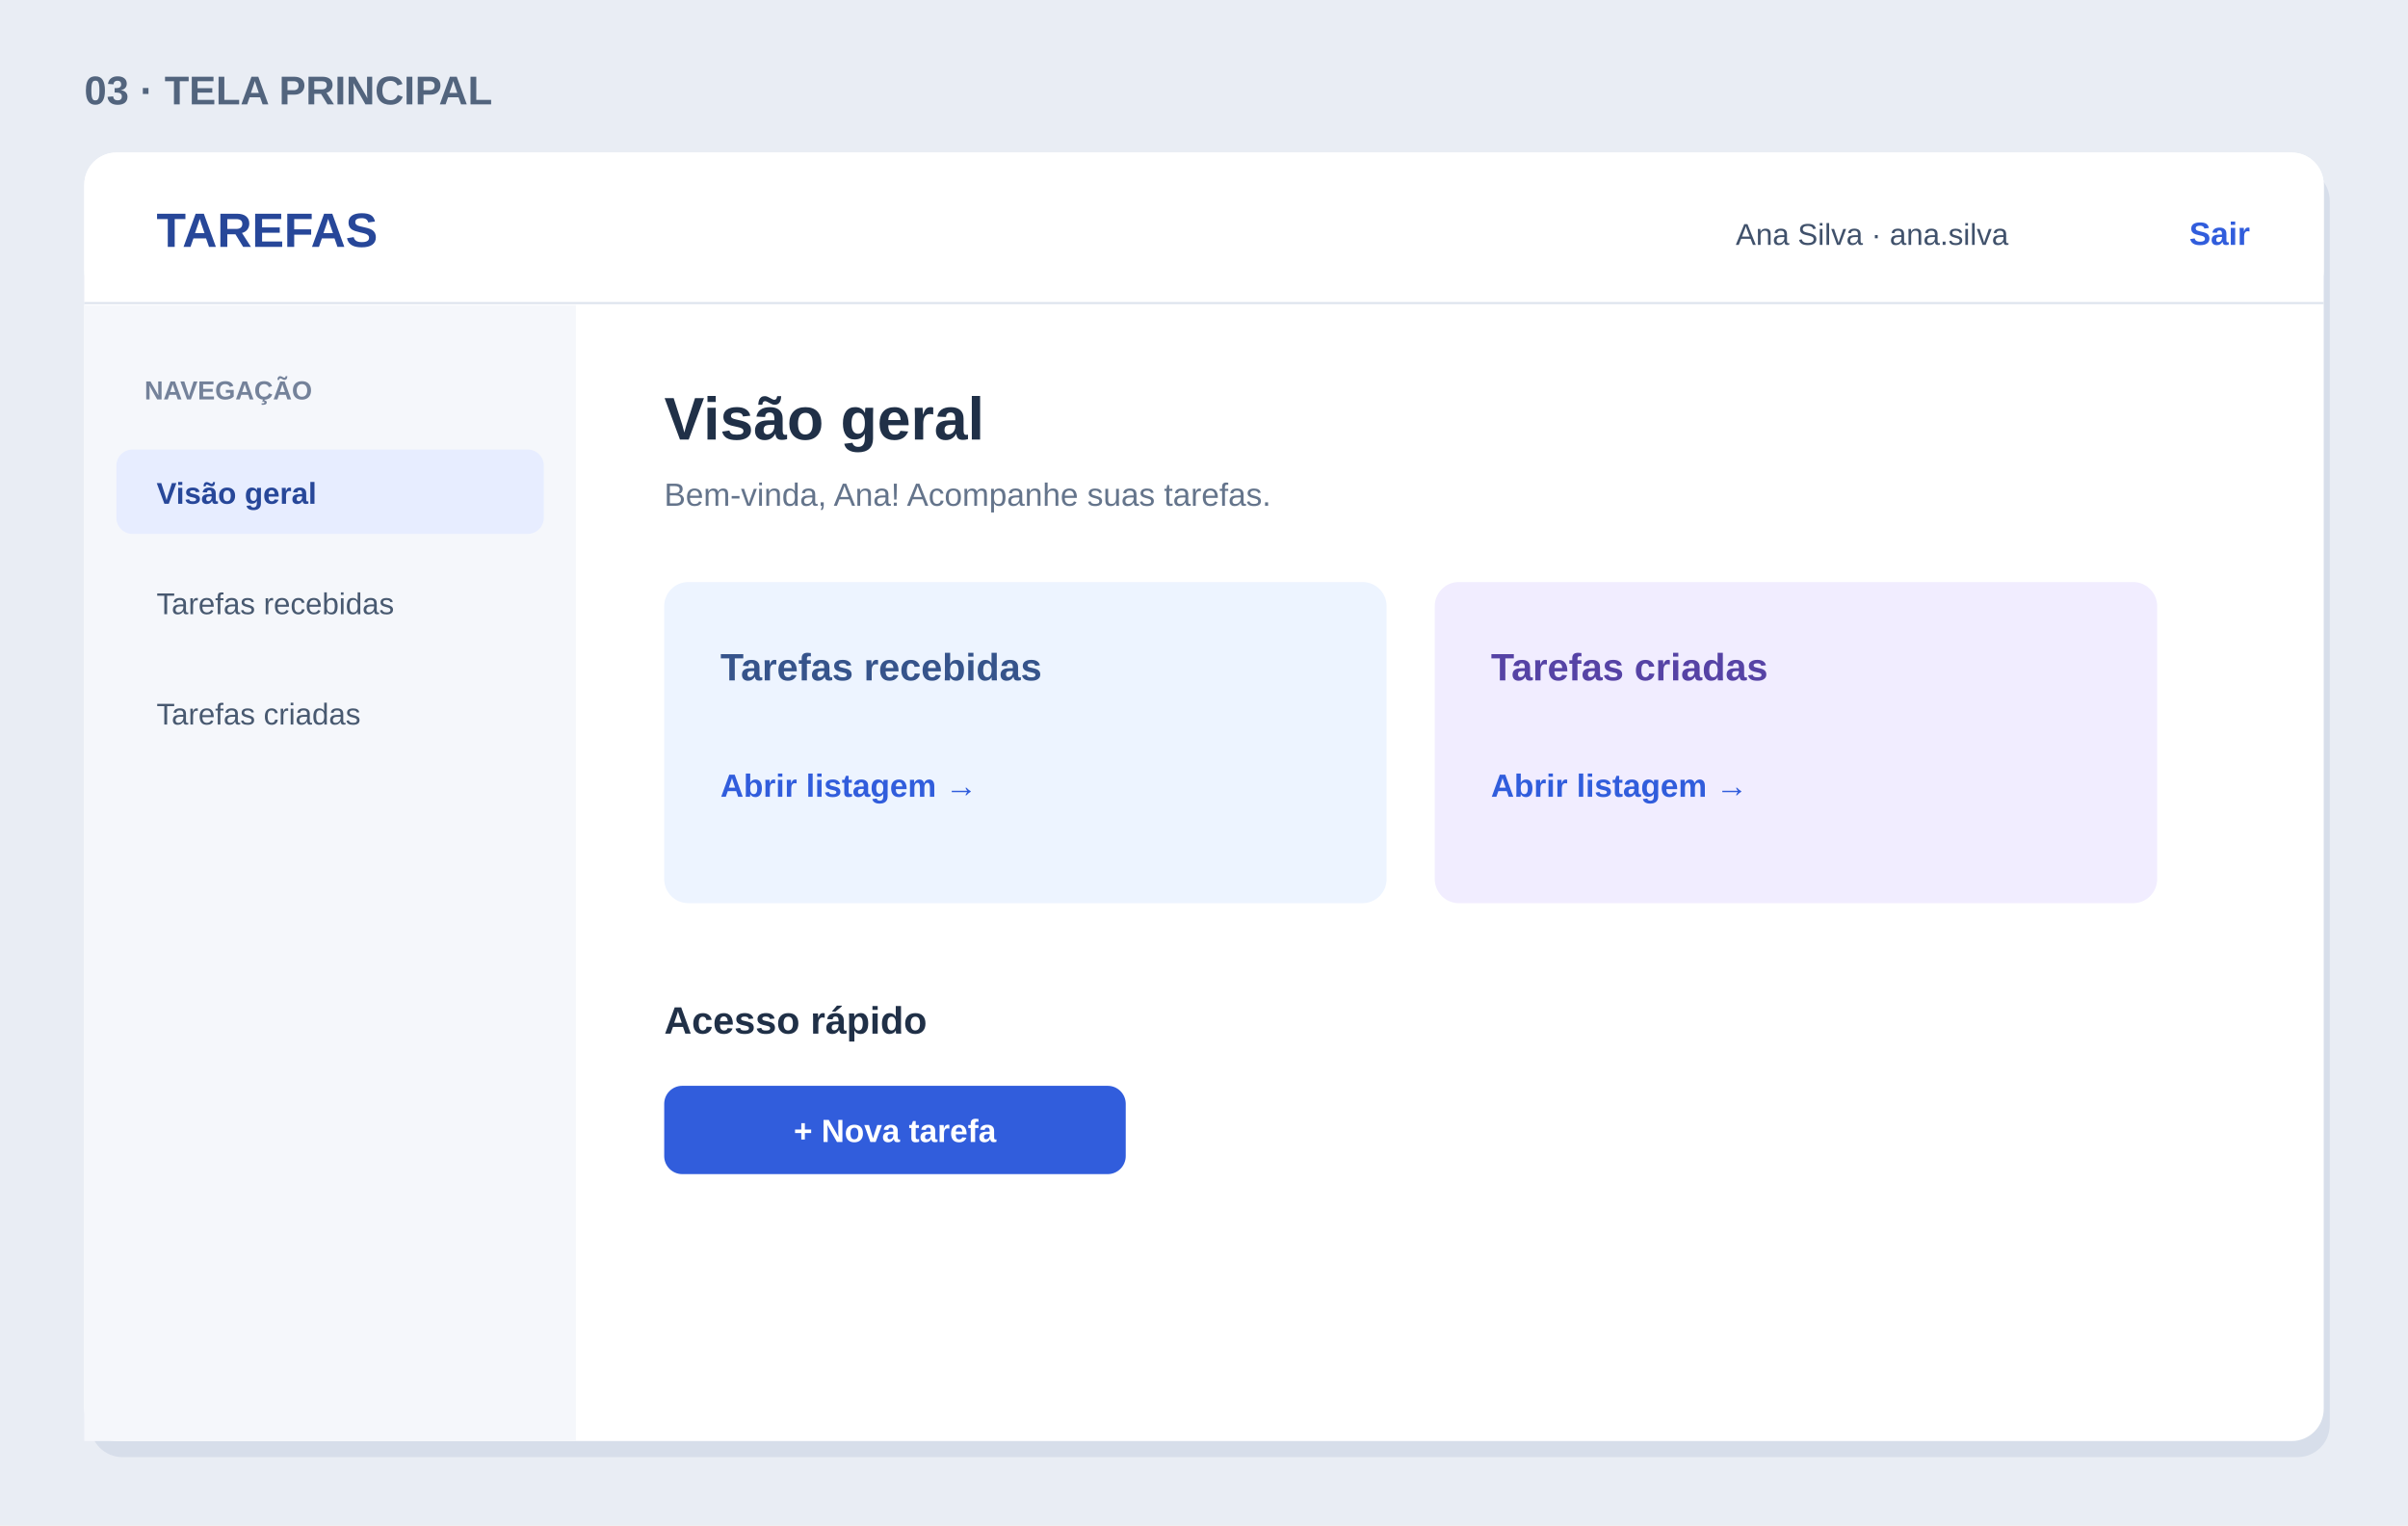
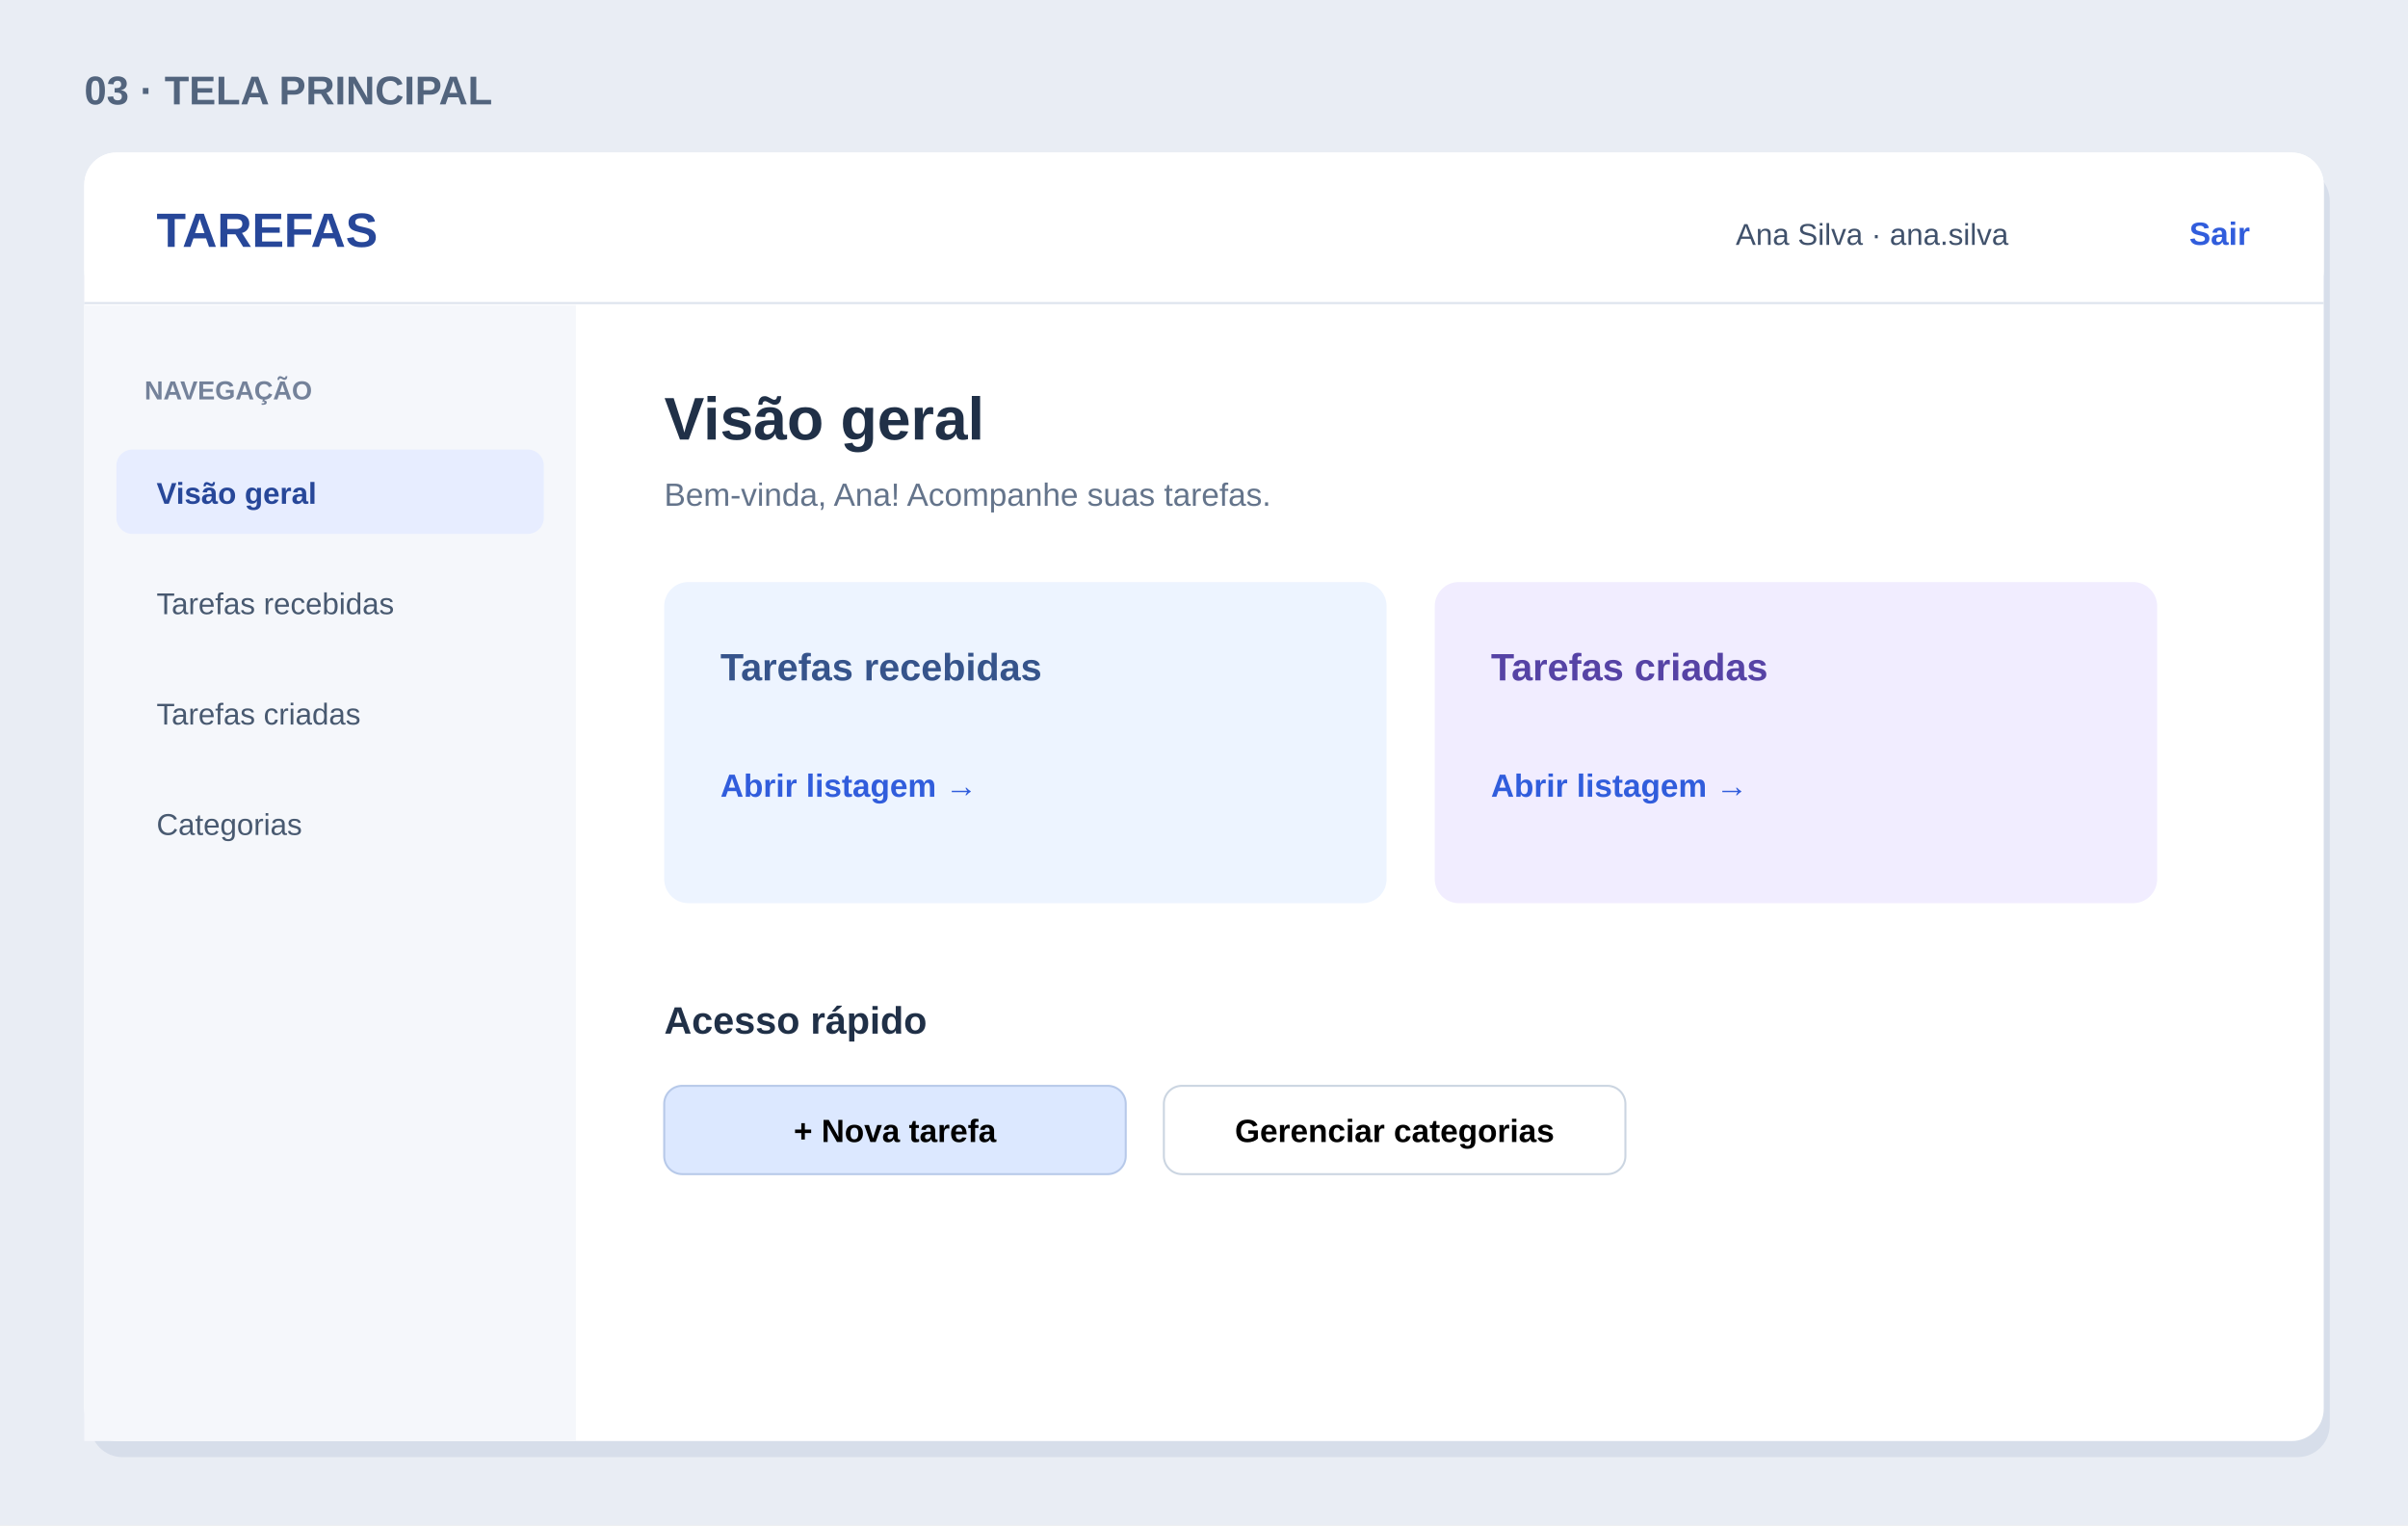
<svg xmlns="http://www.w3.org/2000/svg" width="1200" height="760" viewBox="0 0 1200 760">
  <rect width="1200" height="760" fill="#e9edf4" />
  <style>text{font-family:Segoe UI,Arial,sans-serif} .muted{fill:#64748b} .body{fill:#203047} .white{fill:white}</style>
  <text x="42" y="52" font-size="20" fill="#52647d" font-weight="700">03 · TELA PRINCIPAL</text>
  <rect x="45" y="84" width="1116" height="642" rx="16" fill="#d7deea" />
  <rect x="42" y="76" width="1116" height="642" rx="16" fill="#fff" />
  <rect x="42" y="76" width="1116" height="75" rx="16" fill="#fff" />
  <text x="78" y="123" font-size="24" fill="#274799" font-weight="700">TAREFAS</text>
  <text x="865" y="122" font-size="15" fill="#40516b" font-weight="400">Ana Silva  ·  ana.silva</text>
  <text x="1091" y="122" font-size="16" fill="#315ddc" font-weight="600">Sair</text>
  <line x1="42" y1="151" x2="1158" y2="151" stroke="#dce3ed" />
  <rect x="42" y="152" width="245" height="566" rx="0" fill="#f5f7fb" />
  <text x="72" y="199" font-size="13" fill="#74829a" font-weight="700">NAVEGAÇÃO</text>
  <rect x="58" y="224" width="213" height="42" rx="8" fill="#e7edff" />
  <text x="78" y="251" font-size="15" fill="#274799" font-weight="600">Visão geral</text>
  <text x="78" y="306" font-size="15" fill="#485970" font-weight="400">Tarefas recebidas</text>
  <text x="78" y="361" font-size="15" fill="#485970" font-weight="400">Tarefas criadas</text>
+   <text x="78" y="416" font-size="15" fill="#485970" font-weight="400">Categorias</text>
  <text x="331" y="219" font-size="30" fill="#203047" font-weight="700">Visão geral</text>
  <text x="331" y="252" font-size="16" fill="#64748b" font-weight="400">Bem-vinda, Ana! Acompanhe suas tarefas.</text>
  <rect x="331" y="290" width="360" height="160" rx="12" fill="#edf4ff" />
  <text x="359" y="339" font-size="19" fill="#36548b" font-weight="600">Tarefas recebidas</text>
  <text x="359" y="397" font-size="16" fill="#315ddc" font-weight="600">Abrir listagem  →</text>
  <rect x="715" y="290" width="360" height="160" rx="12" fill="#f1edff" />
  <text x="743" y="339" font-size="19" fill="#5643a5" font-weight="600">Tarefas criadas</text>
  <text x="743" y="397" font-size="16" fill="#315ddc" font-weight="600">Abrir listagem  →</text>
  <text x="331" y="515" font-size="19" fill="#203047" font-weight="600">Acesso rápido</text>
-   <rect x="331" y="541" width="230" height="44" rx="9" fill="#315ddc" />
-   <text x="446.0" y="569.0" font-size="16" fill="#fff" font-weight="600" text-anchor="middle">+ Nova tarefa</text>
+   <rect x="331" y="541" width="230" height="44" rx="9" fill="#dce8ff" stroke="#b7c9e9" stroke-width="1" />
+   <text x="446.0" y="569.0" font-size="16" fill="#000000" font-weight="600" text-anchor="middle">+ Nova tarefa</text>
+   <rect x="580" y="541" width="230" height="44" rx="9" fill="#ffffff" stroke="#cbd5e1" stroke-width="1" />
+   <text x="695.0" y="569.0" font-size="16" fill="#000000" font-weight="600" text-anchor="middle">Gerenciar categorias</text>
</svg>
